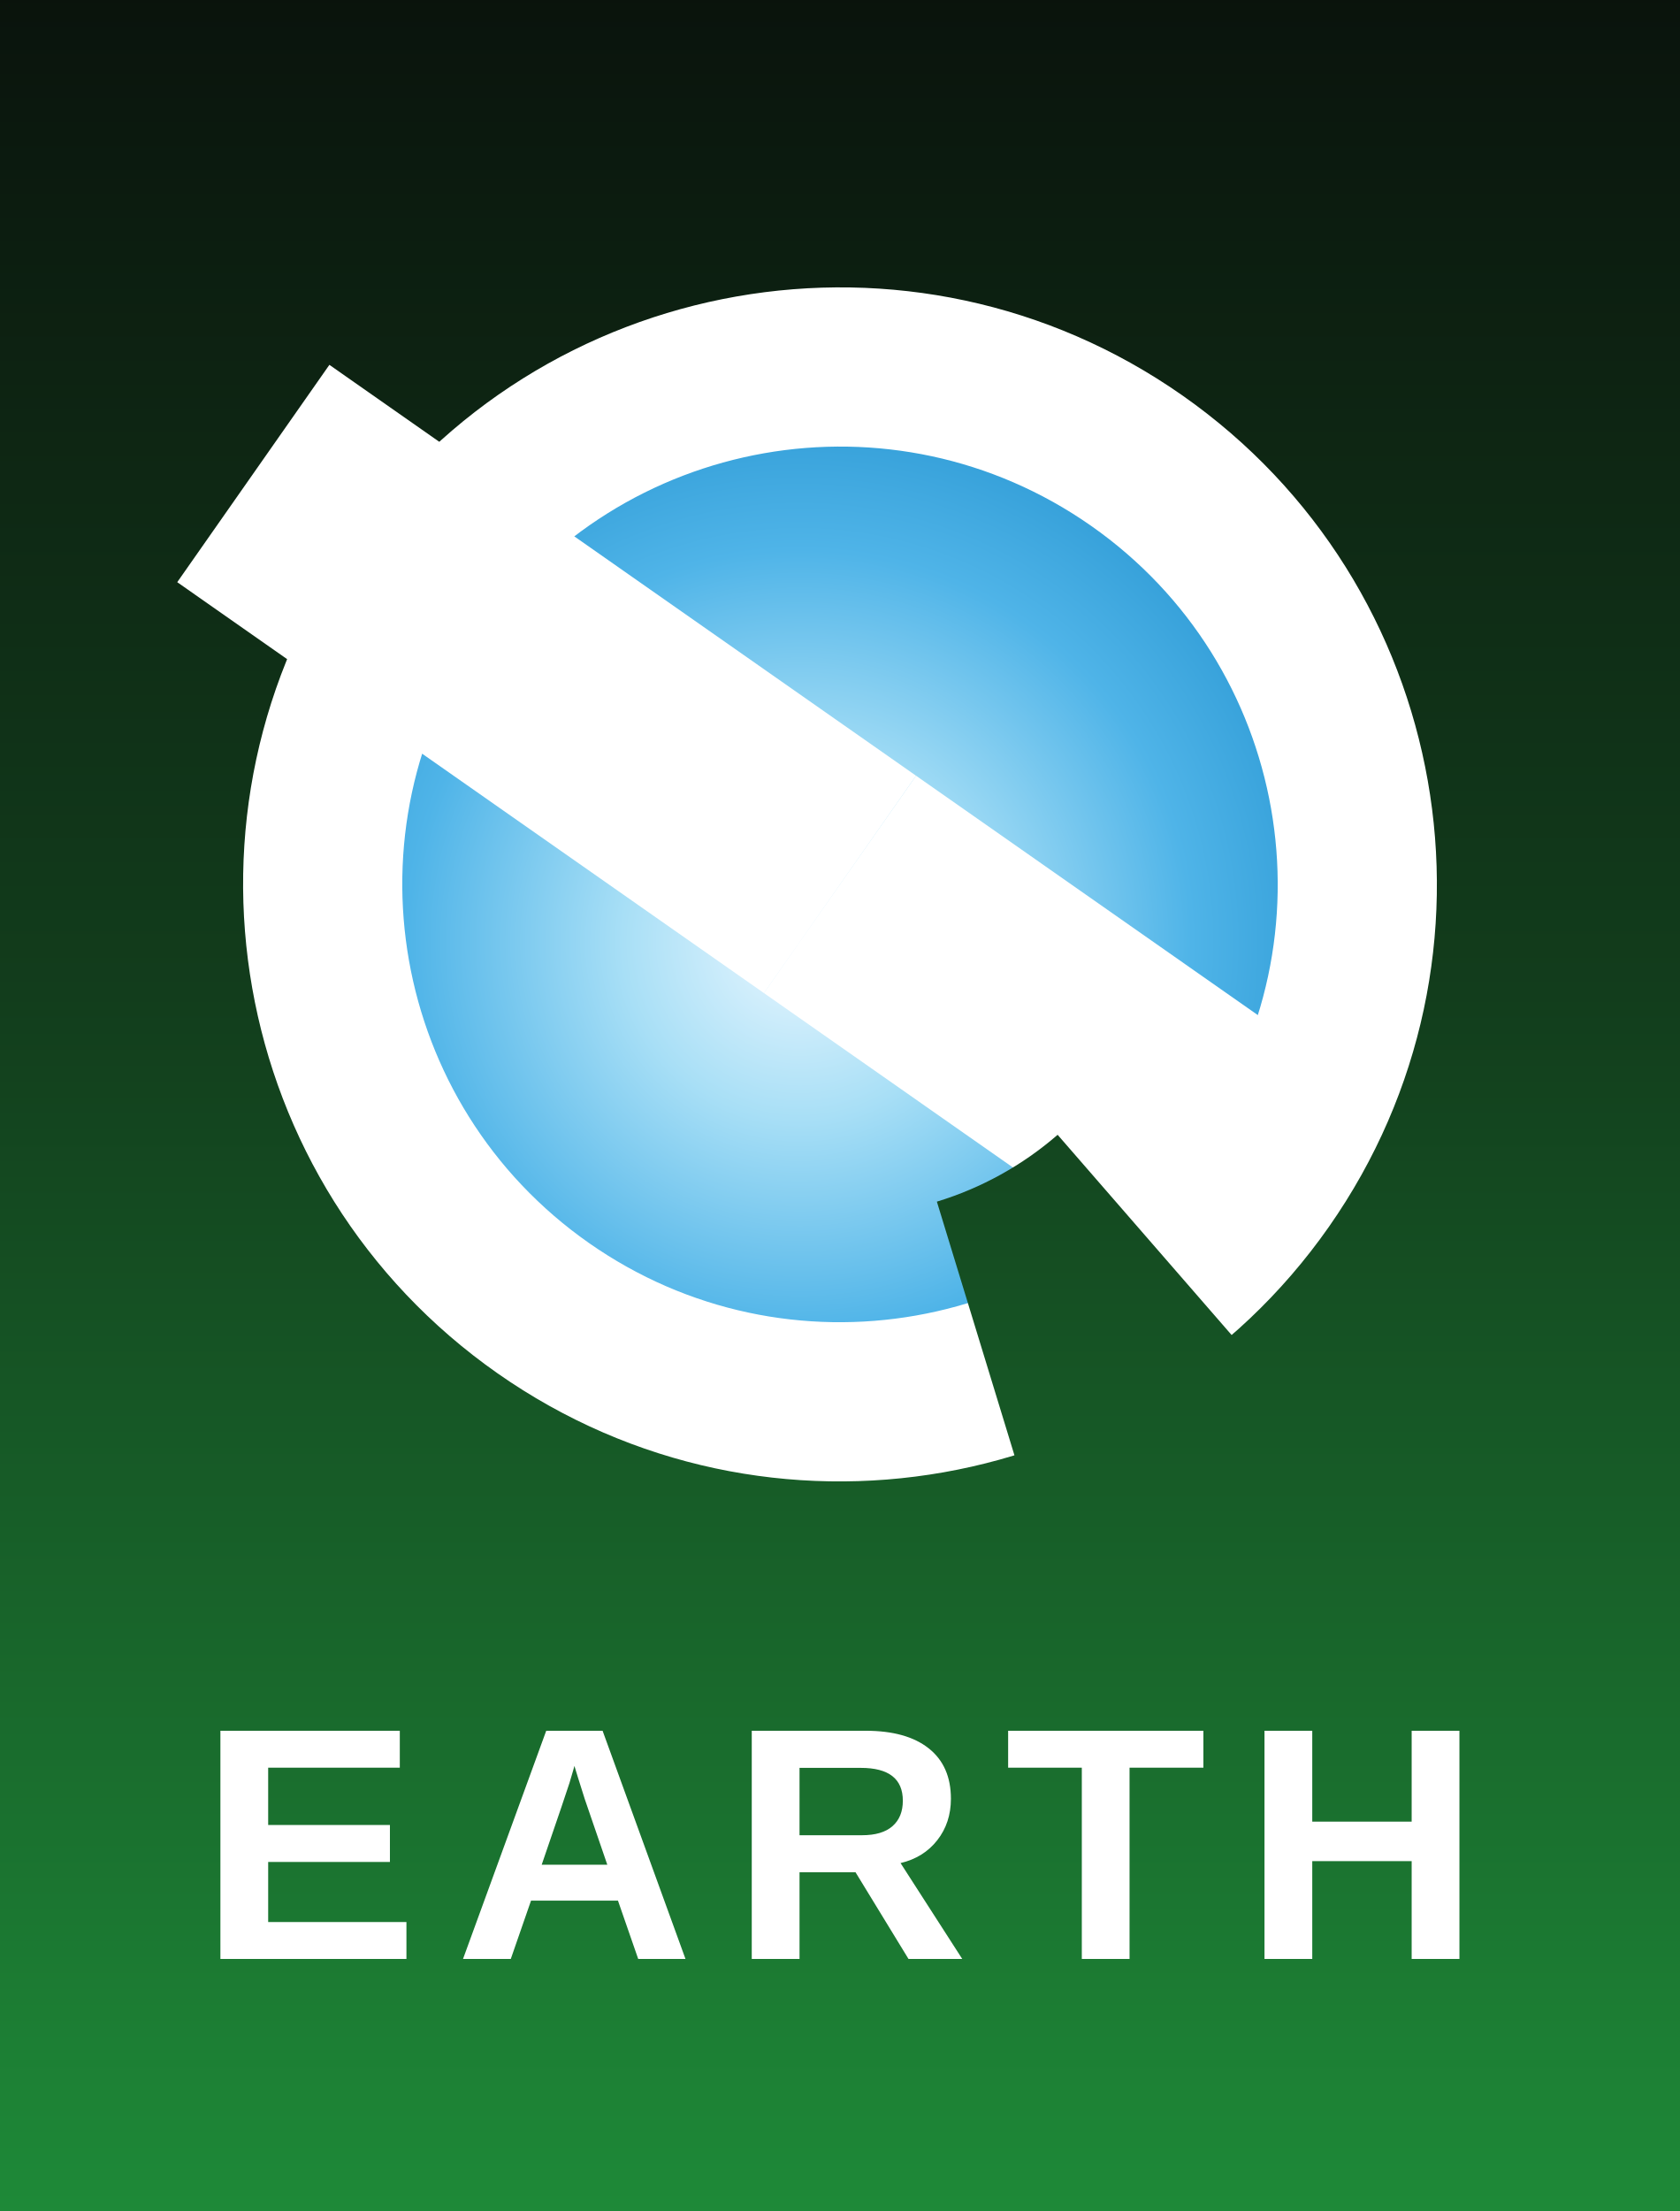
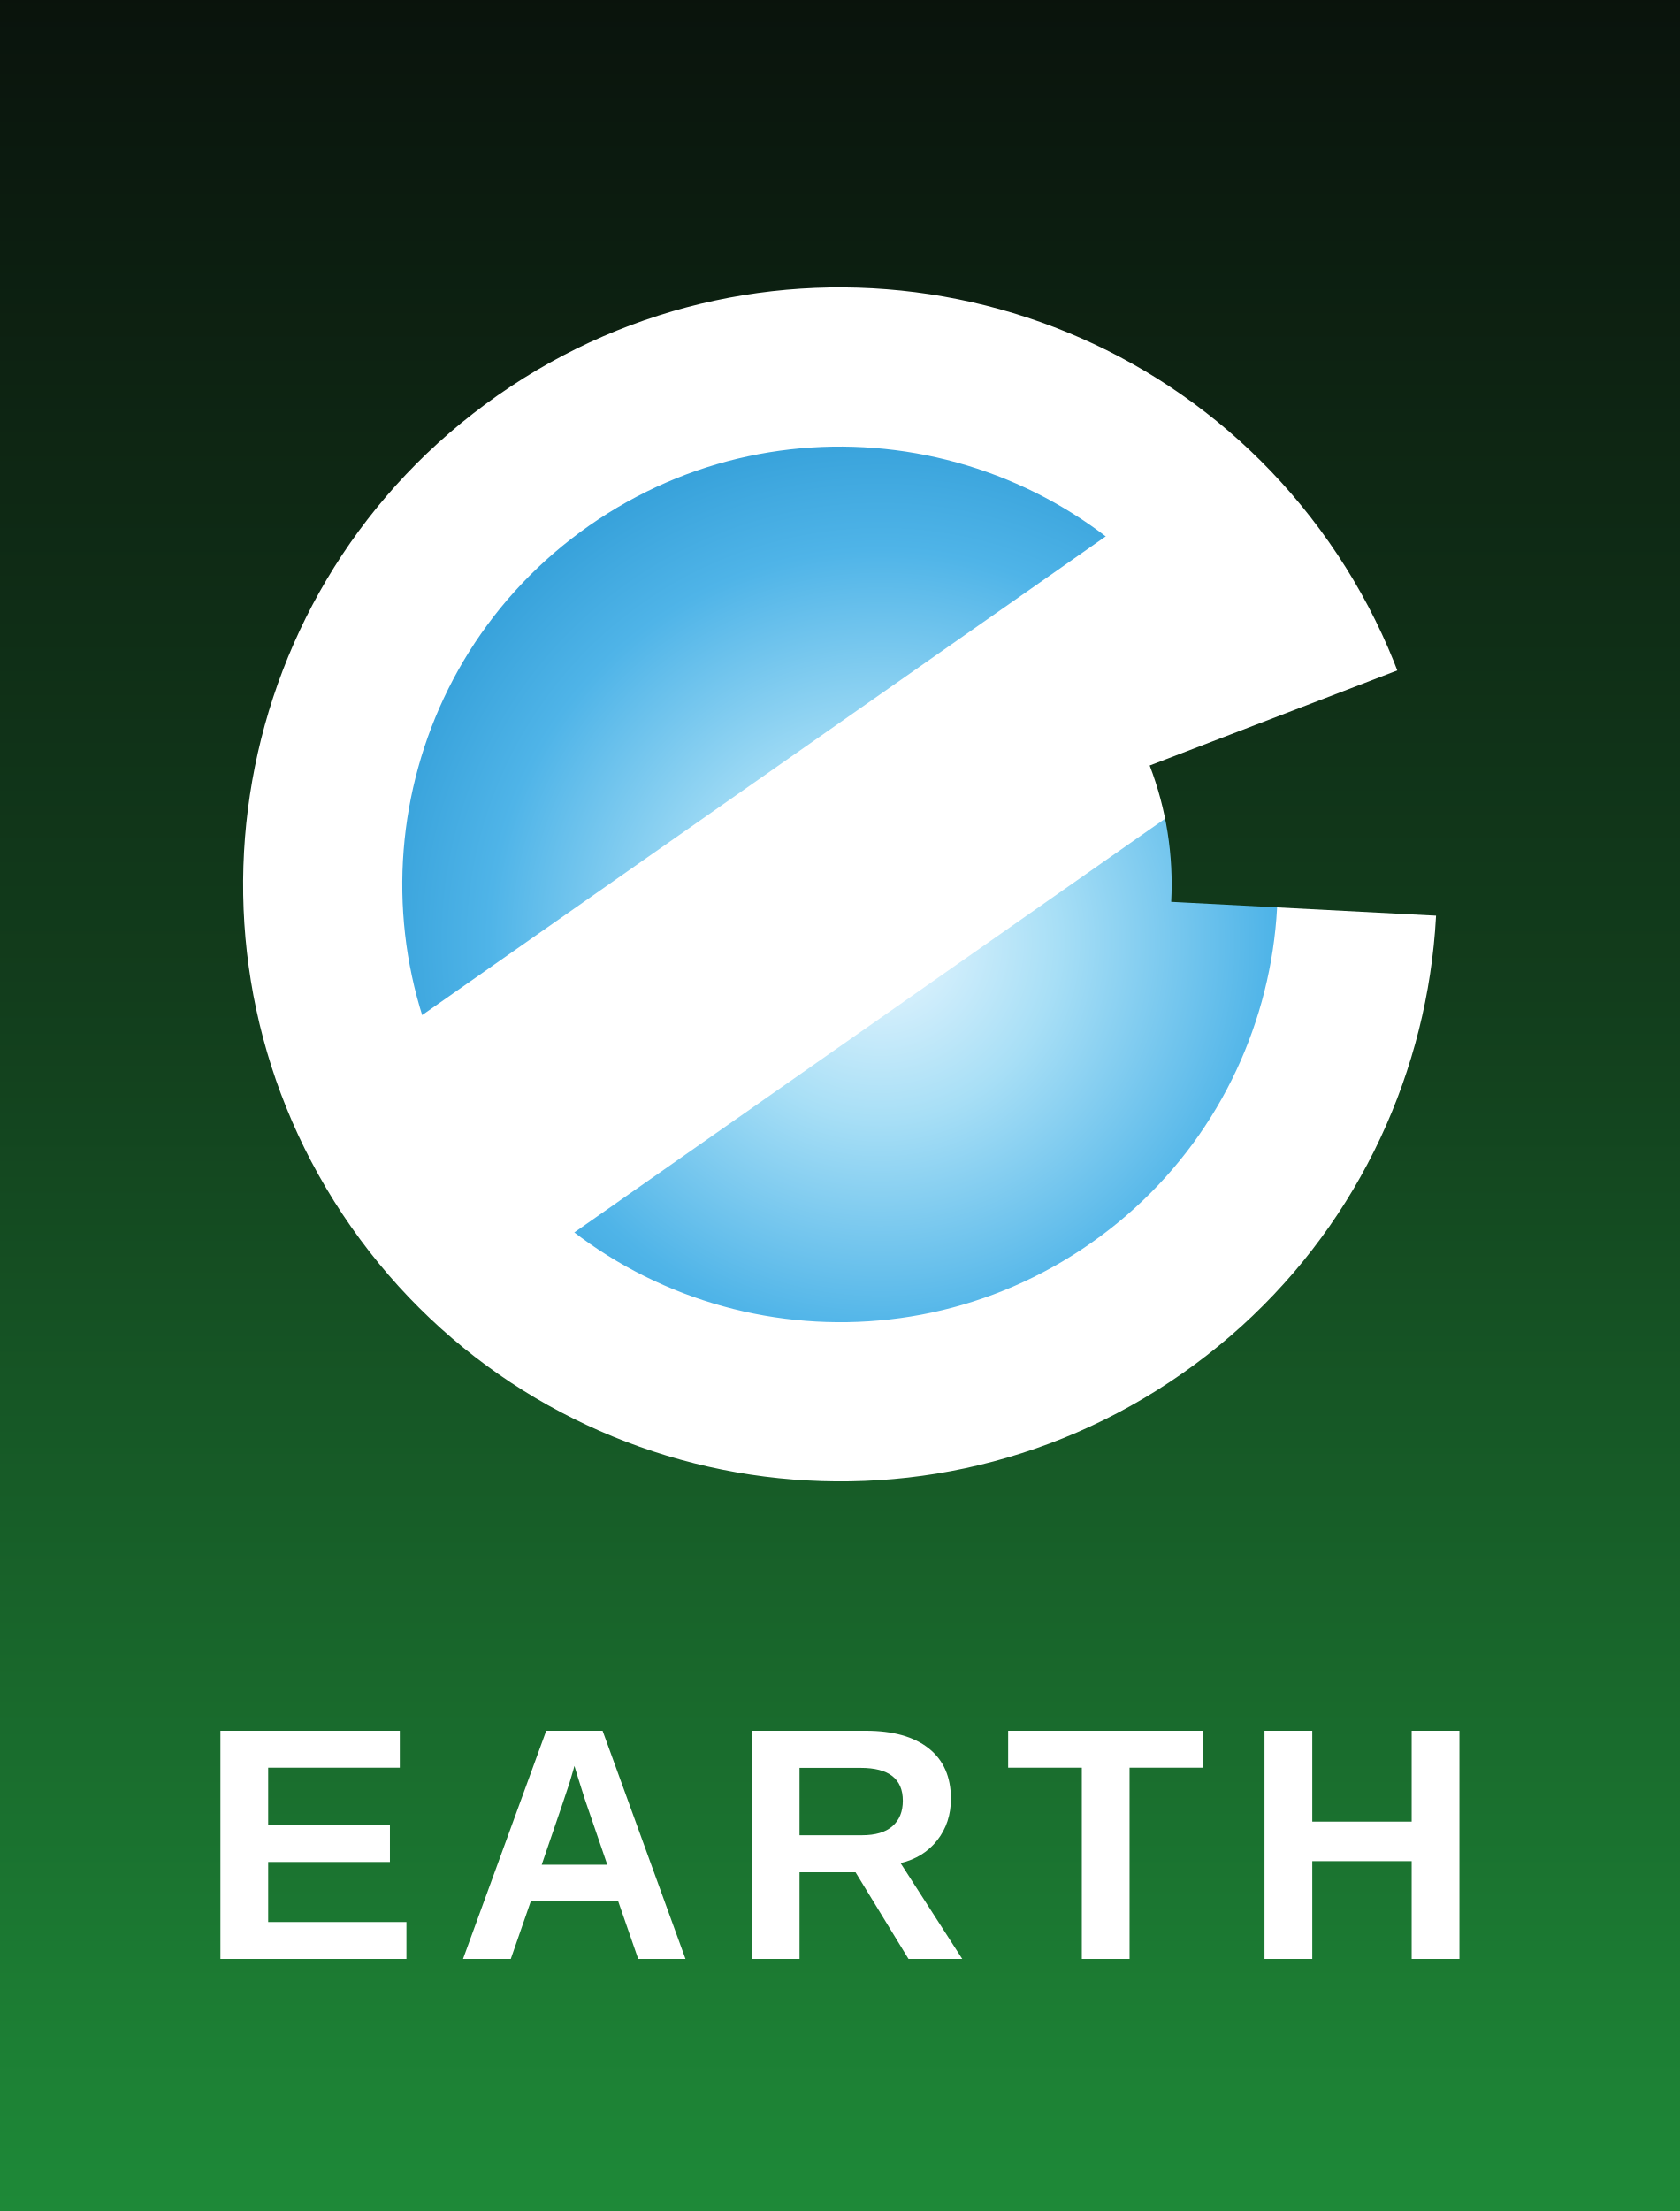
<svg xmlns="http://www.w3.org/2000/svg" viewBox="0 0 760 1000">
  <defs>
    <linearGradient id="bg" x1="0" y1="0" x2="0" y2="1">
      <stop offset="0" stop-color="#0A130C" />
      <stop offset="0.45" stop-color="#123D1C" />
      <stop offset="1" stop-color="#1E8A38" />
    </linearGradient>
    <radialGradient id="globe" cx="0.5" cy="0.58" r="0.72">
      <stop offset="0" stop-color="#EAF7FF" />
      <stop offset="0.28" stop-color="#A8DFF6" />
      <stop offset="0.62" stop-color="#4FB4E8" />
      <stop offset="1" stop-color="#1E8ECC" />
    </radialGradient>
    <clipPath id="rim">
      <circle cx="380" cy="400" r="268" />
    </clipPath>
    <mask id="mouth" maskUnits="userSpaceOnUse" x="0" y="0" width="760" height="1000">
      <rect width="760" height="1000" fill="#fff" />
-       <g transform="rotate(35 380 400)">
+       <g transform="rotate(-35 380 400)">
        <path d="M 680.8 475.0 A 310 310 0 0 1 624.3 590.9 L 498.2 492.4 A 150 150 0 0 0 525.6 436.3 Z" fill="#000" />
      </g>
    </mask>
  </defs>
  <rect width="760" height="1000" fill="url(#bg)" />
  <g mask="url(#mouth)">
-     <g transform="rotate(35 380 400)">
+     <g transform="rotate(-35 380 400)">
      <circle cx="380" cy="400" r="270" fill="#FFFFFF" />
      <circle cx="380" cy="400" r="198" fill="url(#globe)" />
-       <rect x="56" y="340" width="324" height="120" fill="#FFFFFF" />
-       <rect x="380" y="340" width="272" height="120" fill="#FFFFFF" clip-path="url(#rim)" />
+       <rect x="110" y="340" width="540" height="120" fill="#FFFFFF" clip-path="url(#rim)" />
    </g>
  </g>
  <text x="380" y="886" text-anchor="middle" fill="#FFFFFF" font-family="Arial, 'Liberation Sans', Helvetica, sans-serif" font-weight="bold" font-size="150" letter-spacing="16">EARTH</text>
</svg>
